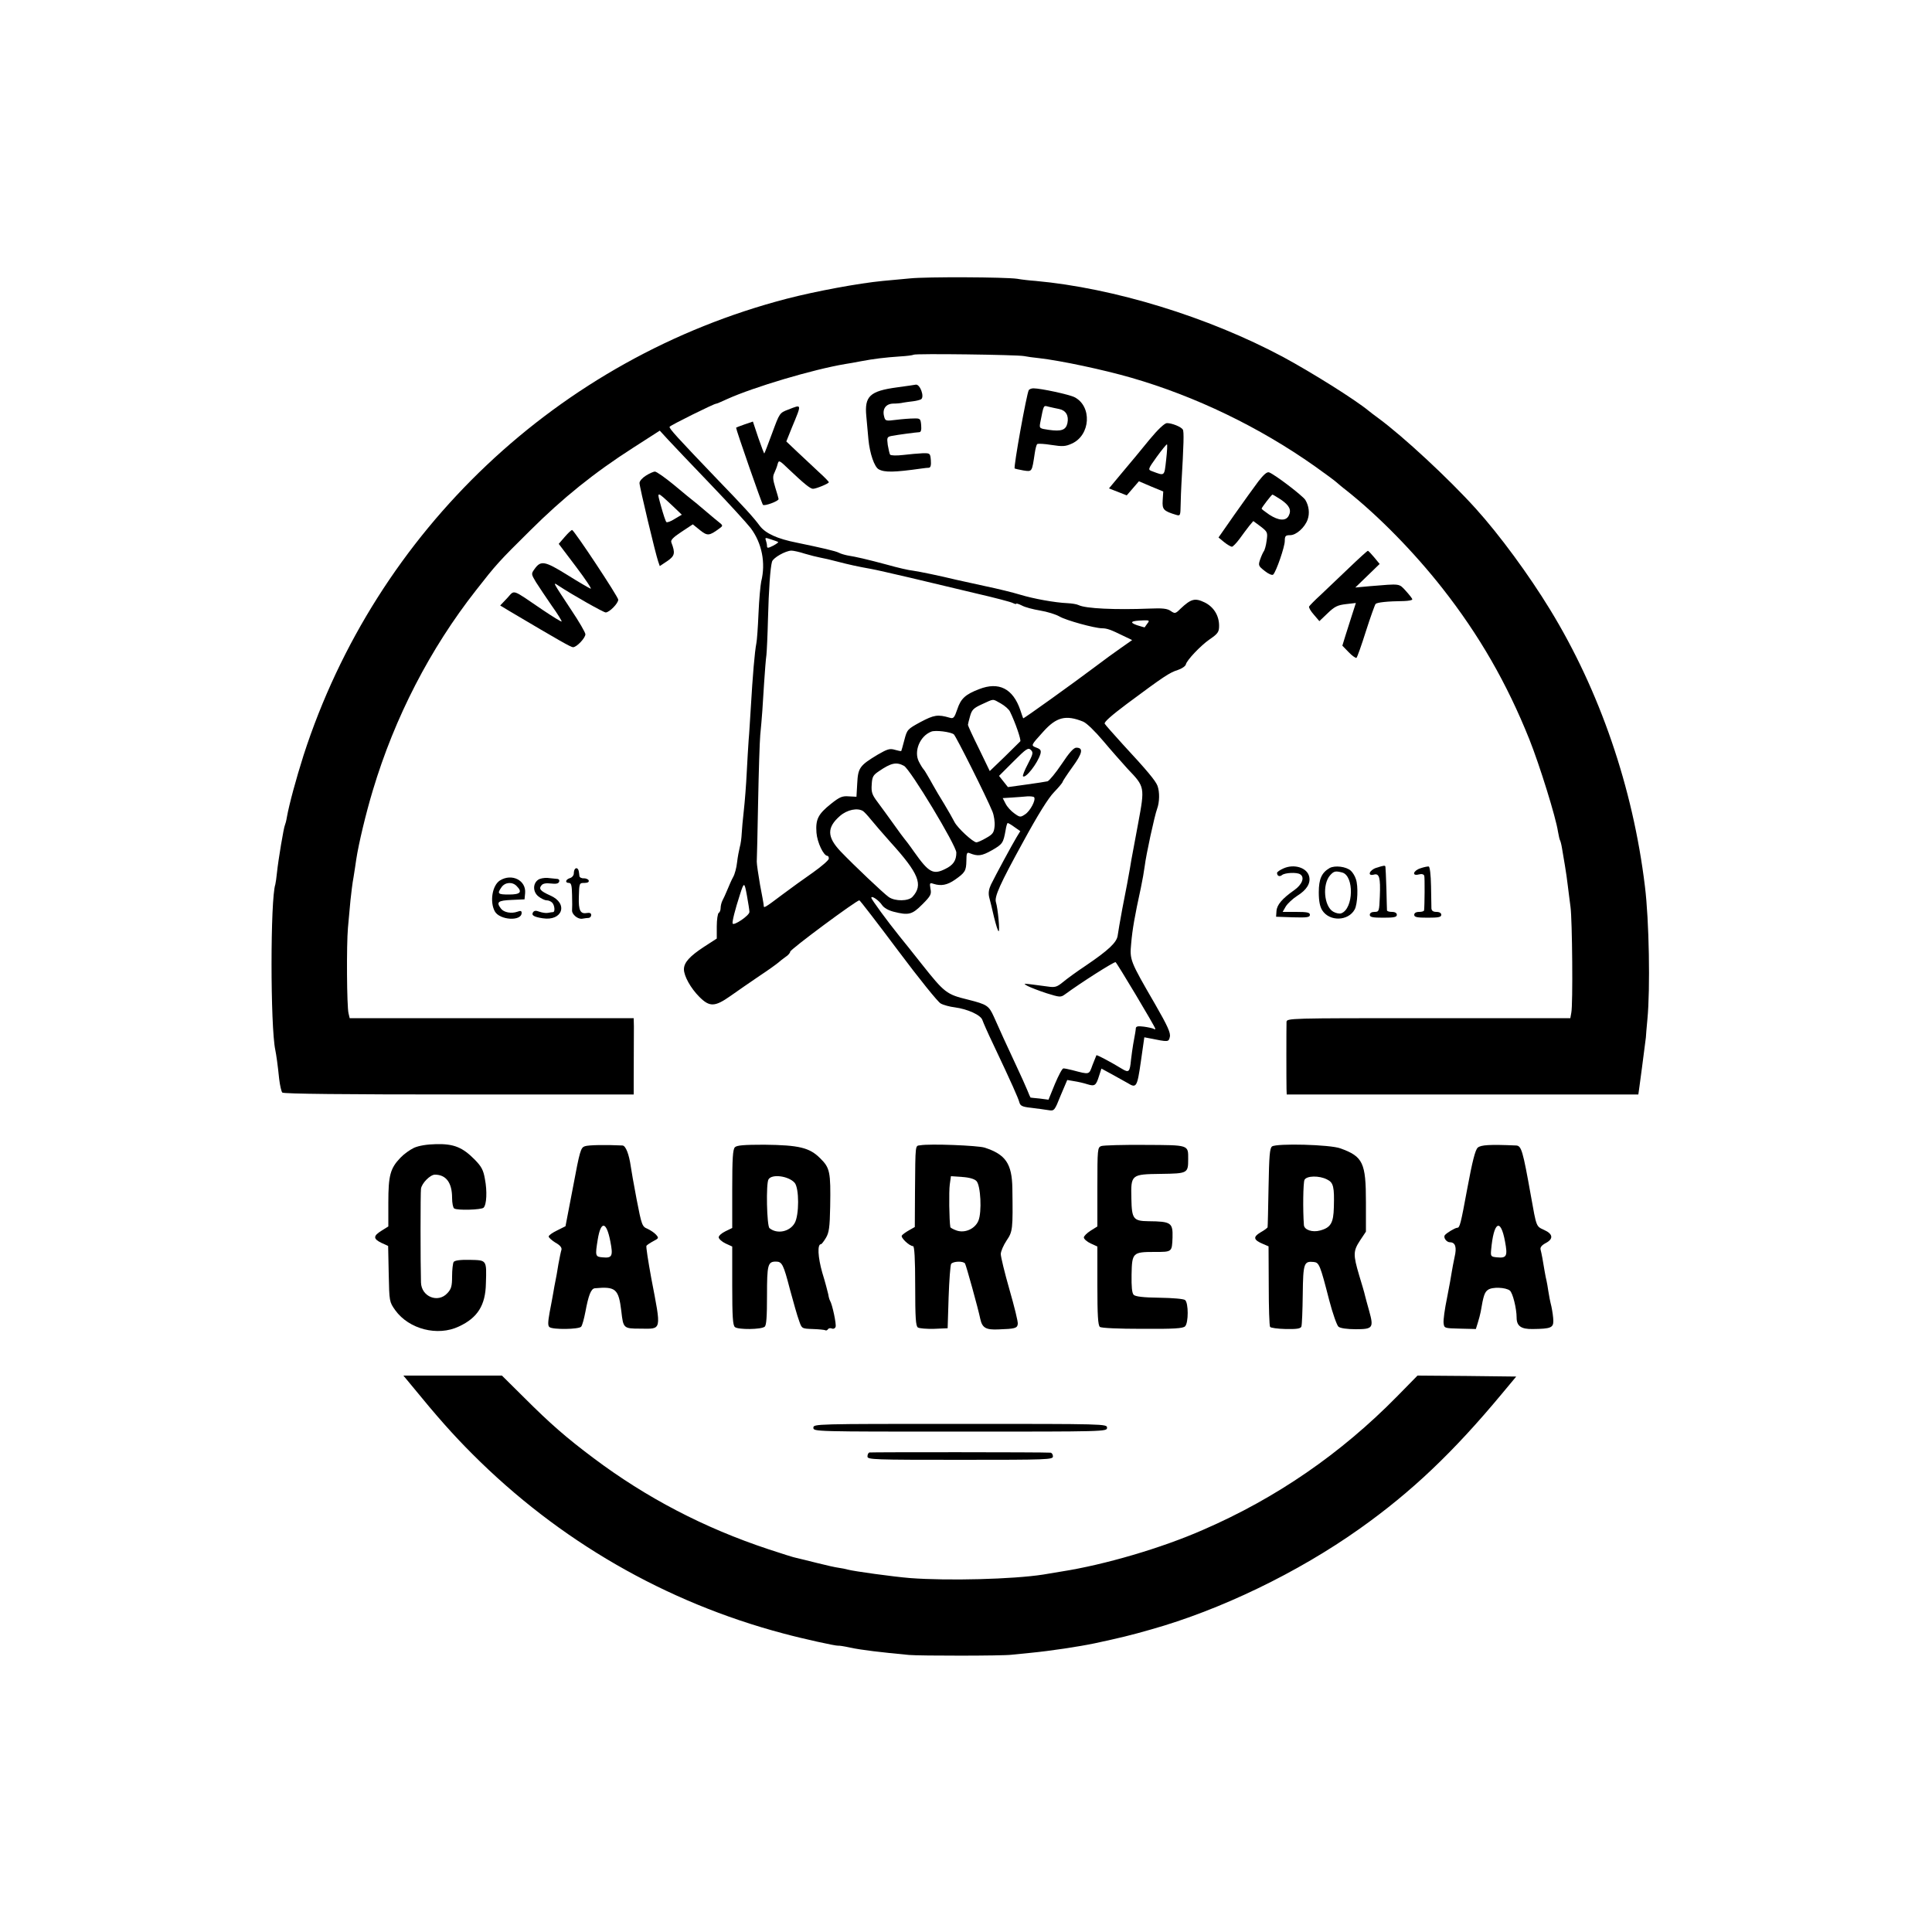
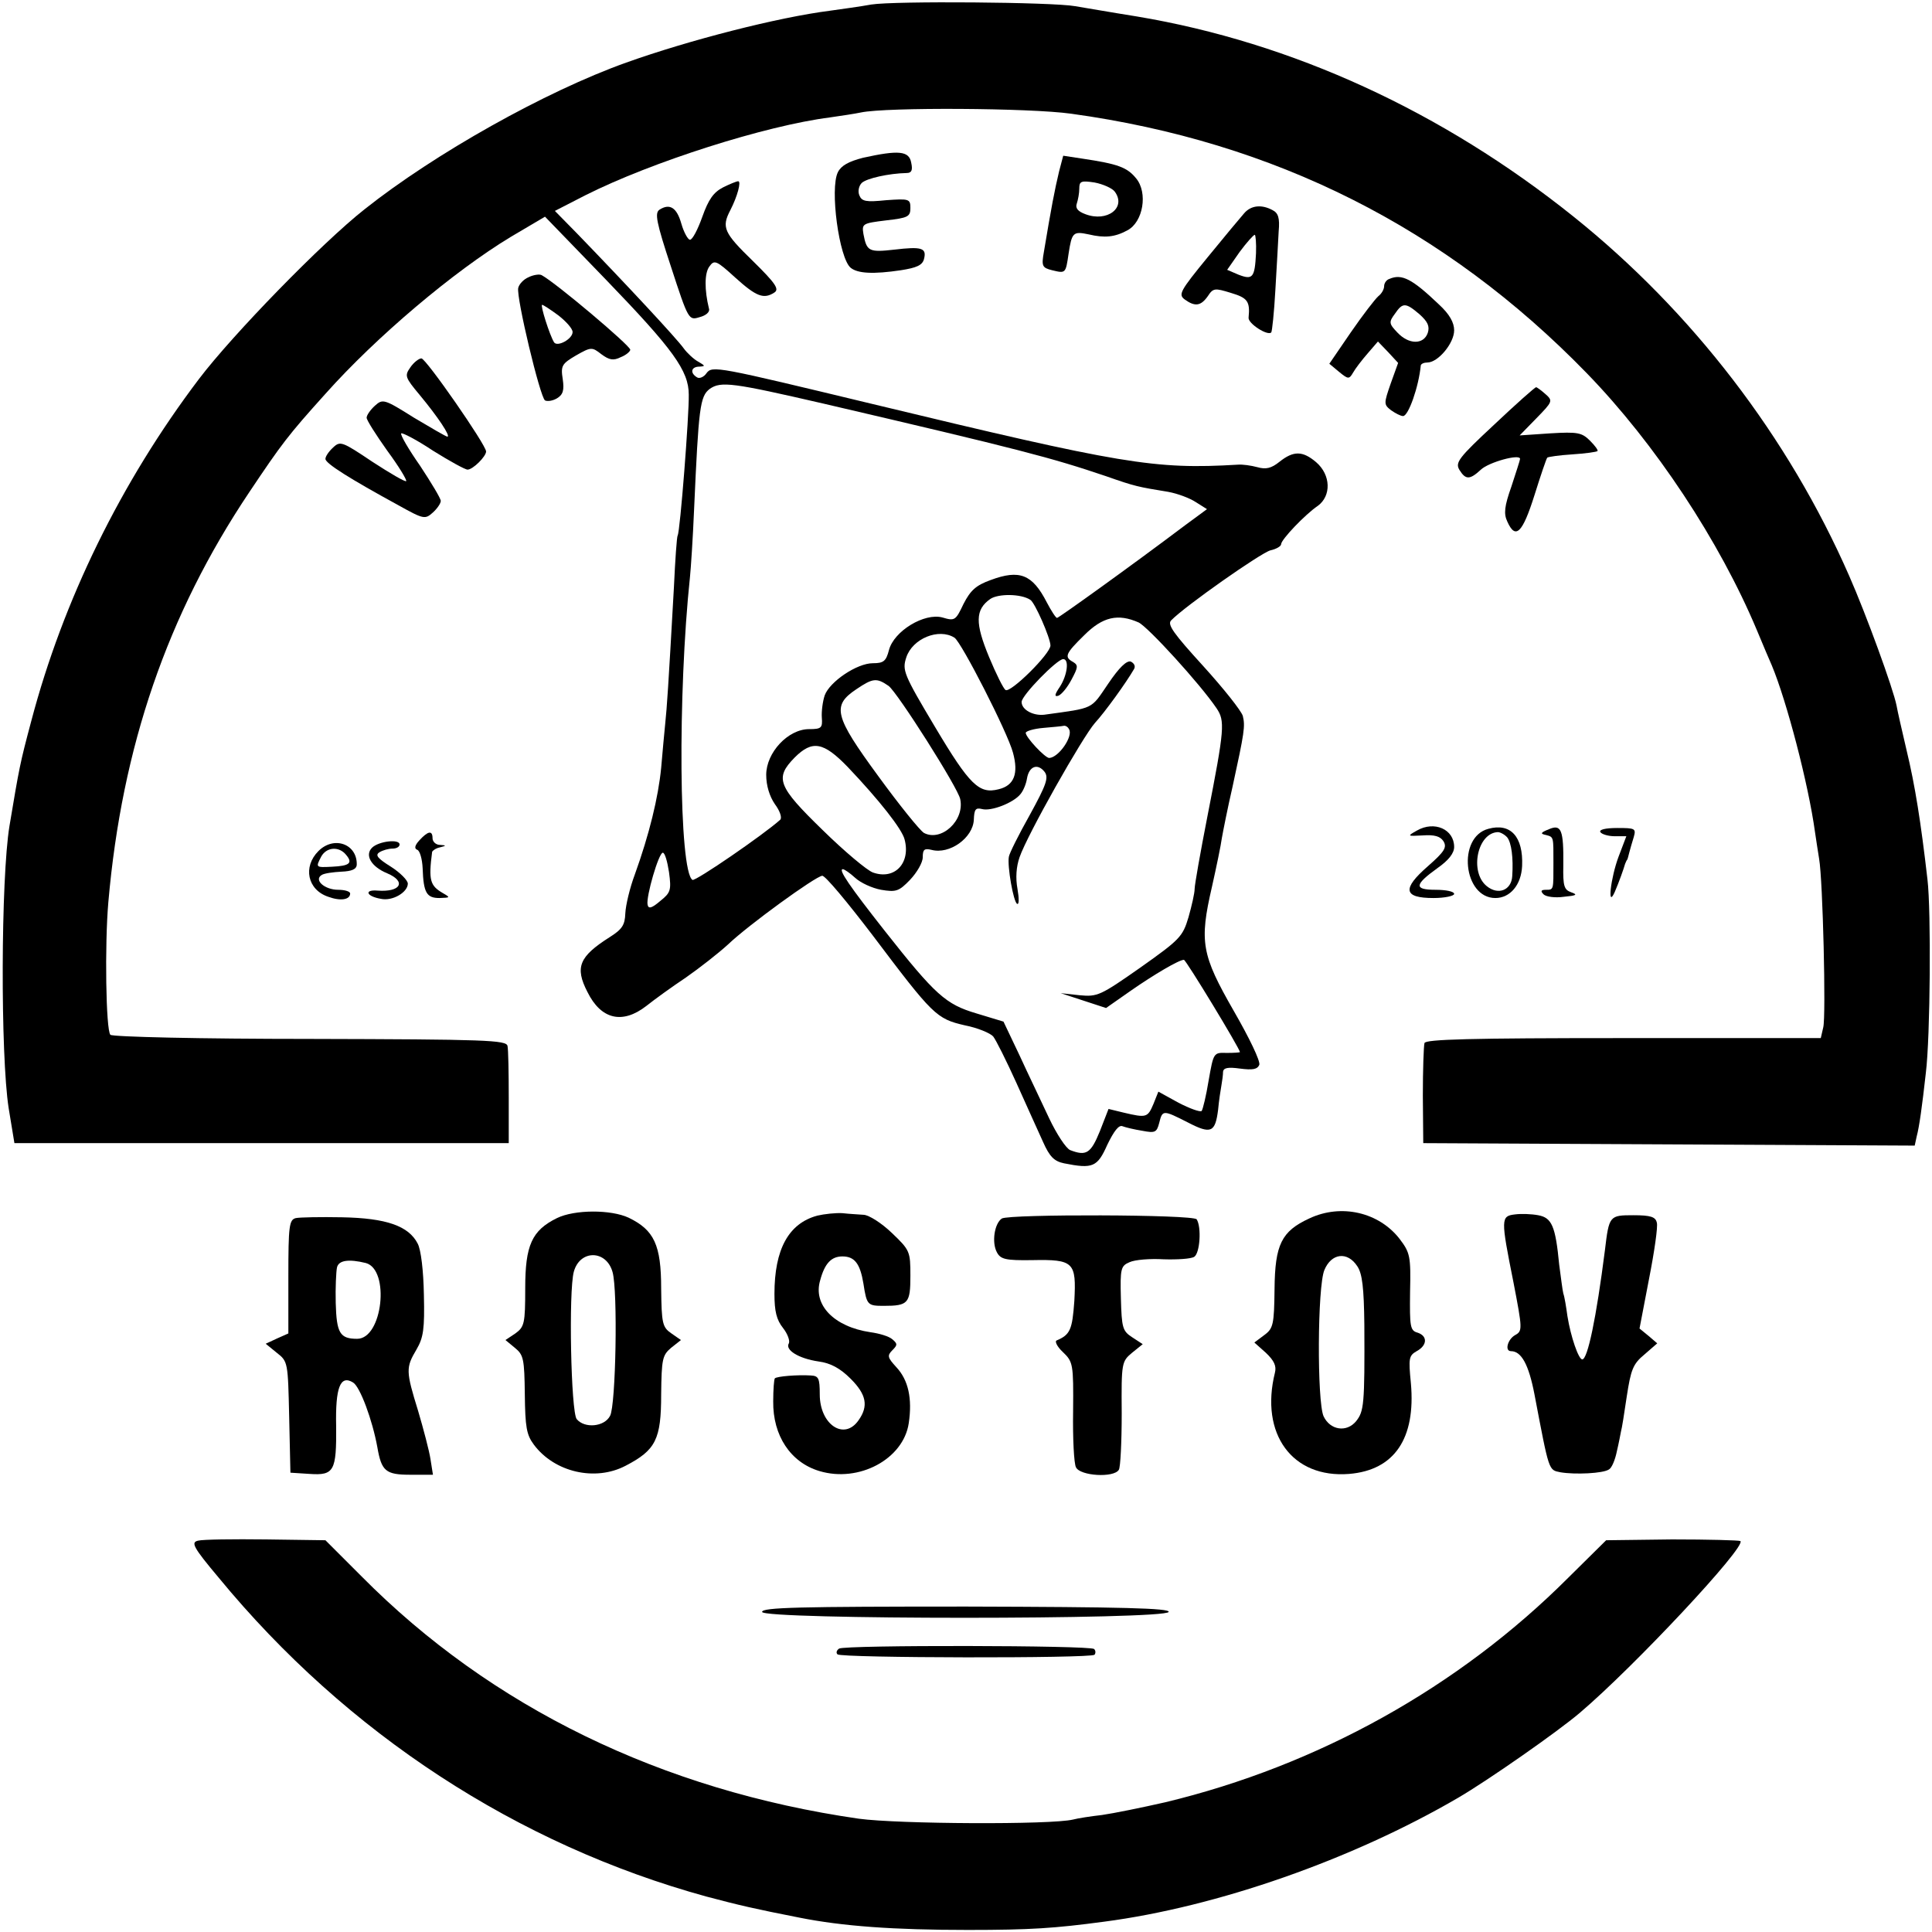
- <svg xmlns="http://www.w3.org/2000/svg" version="1.0" width="1000pt" height="1000pt" viewBox="0 0 1000 1000" preserveAspectRatio="xMidYMid meet">
-   <g transform="translate(0,1000) scale(0.1,-0.1)" fill="#000000" stroke="none">
-     <path d="M4710 8559 c-41 -4 -104 -10 -140 -13 -126 -12 -351 -54 -497 -92 -1181 -307 -2126 -1200 -2502 -2364 -39 -123 -74 -252 -86 -319 -3 -19 -8 -37 -10 -41 -6 -9 -35 -184 -41 -243 -3 -29 -7 -58 -9 -65 -26 -76 -26 -736 0 -857 5 -25 12 -72 20 -150 4 -33 11 -64 16 -70 7 -7 325 -10 914 -10 l905 0 0 65 c1 183 1 249 1 288 l-1 42 -735 0 -735 0 -6 25 c-9 36 -11 354 -3 443 4 43 10 106 13 142 4 36 10 90 16 120 5 30 11 72 14 92 12 80 50 239 86 358 113 377 296 732 534 1035 104 133 116 147 281 310 169 168 330 298 533 428 l137 88 44 -48 c24 -26 122 -129 217 -228 95 -99 189 -202 210 -229 58 -78 78 -180 54 -276 -4 -19 -11 -93 -14 -165 -3 -71 -8 -141 -11 -154 -9 -46 -19 -166 -29 -336 -4 -60 -8 -135 -11 -165 -2 -30 -7 -107 -10 -170 -3 -63 -10 -151 -15 -195 -5 -44 -10 -98 -11 -120 -1 -22 -5 -53 -10 -70 -4 -16 -11 -52 -14 -79 -3 -28 -12 -61 -20 -75 -8 -14 -21 -44 -30 -66 -9 -22 -21 -48 -26 -57 -5 -10 -9 -27 -9 -37 0 -11 -4 -23 -10 -26 -5 -3 -10 -35 -10 -69 l0 -64 -65 -42 c-75 -49 -105 -82 -105 -117 0 -35 35 -98 80 -143 53 -53 80 -52 161 5 35 25 102 71 149 103 47 31 91 63 99 70 8 7 24 20 37 29 13 8 24 21 24 27 0 12 343 266 358 266 4 -1 94 -118 201 -261 107 -143 206 -266 220 -273 14 -8 47 -17 73 -20 67 -9 135 -40 143 -66 4 -12 28 -67 55 -123 98 -207 130 -280 136 -302 5 -19 15 -24 62 -29 31 -4 71 -9 88 -12 31 -5 32 -4 64 76 l34 80 35 -6 c20 -3 51 -10 69 -16 39 -12 45 -7 61 44 l12 37 57 -31 c31 -17 67 -37 79 -44 45 -28 49 -21 68 111 l18 126 26 -5 c99 -20 100 -20 106 7 5 20 -11 56 -76 169 -131 226 -132 229 -124 315 6 71 18 141 50 287 8 38 17 89 20 113 7 59 51 261 64 296 13 35 14 88 2 120 -10 26 -52 77 -180 215 -47 52 -89 99 -93 106 -5 8 35 43 115 103 191 142 221 162 263 175 21 7 40 20 42 29 4 21 76 97 122 129 44 30 50 39 50 71 0 53 -28 98 -75 121 -50 24 -70 19 -125 -33 -26 -26 -29 -26 -51 -11 -17 12 -42 15 -108 12 -179 -7 -332 0 -368 18 -10 5 -36 9 -58 10 -66 3 -176 23 -245 44 -36 11 -117 31 -180 44 -63 14 -131 29 -150 33 -91 22 -189 42 -223 47 -22 2 -82 16 -135 31 -104 28 -161 41 -205 48 -15 3 -36 9 -45 14 -17 9 -87 25 -217 52 -102 20 -163 48 -193 88 -31 42 -77 93 -222 243 -202 211 -249 262 -244 269 4 8 229 119 239 119 4 0 30 11 60 25 135 61 443 153 611 181 16 2 52 9 79 14 68 13 128 20 202 25 35 2 67 6 72 9 10 7 533 0 571 -7 14 -3 50 -8 80 -11 112 -13 329 -59 475 -101 333 -96 664 -256 950 -458 55 -39 105 -76 111 -82 6 -5 30 -26 55 -45 167 -133 348 -318 495 -505 190 -242 333 -490 450 -782 53 -133 137 -403 148 -477 4 -21 8 -42 11 -46 2 -3 7 -22 10 -41 3 -19 10 -59 15 -89 5 -30 12 -77 15 -105 3 -27 10 -77 14 -110 9 -67 13 -505 4 -547 l-5 -28 -734 0 c-727 0 -734 0 -735 -20 -1 -26 -1 -312 0 -347 l1 -28 910 0 c501 0 910 0 910 0 0 0 9 63 19 140 10 77 19 147 20 155 0 8 4 51 8 95 15 156 9 512 -13 688 -62 511 -234 1012 -491 1432 -110 180 -261 386 -385 523 -139 154 -375 373 -503 467 -22 16 -44 33 -50 38 -70 58 -295 199 -445 280 -388 207 -874 356 -1280 393 -30 2 -73 7 -95 11 -61 9 -470 11 -555 2z m-682 -1365 c2 -1 -10 -10 -27 -19 -26 -13 -31 -13 -31 -1 0 8 -3 21 -6 30 -5 14 -2 14 27 4 19 -6 36 -12 37 -14z m138 -60 c27 -8 63 -17 79 -20 17 -3 57 -12 90 -21 58 -15 102 -25 175 -38 19 -3 109 -24 200 -45 91 -22 244 -58 340 -81 96 -22 183 -45 192 -50 10 -5 18 -7 18 -4 0 3 13 -1 29 -9 16 -9 58 -20 94 -26 37 -6 82 -20 101 -31 34 -20 179 -60 220 -61 26 0 47 -8 108 -38 l48 -23 -57 -40 c-32 -22 -91 -65 -133 -97 -113 -85 -372 -271 -374 -268 -1 2 -8 21 -15 43 -38 111 -111 148 -213 108 -71 -27 -95 -49 -113 -104 -15 -44 -20 -50 -39 -44 -62 18 -81 15 -151 -22 -68 -37 -70 -39 -84 -93 -8 -30 -15 -56 -16 -57 -1 -2 -15 1 -33 6 -26 8 -39 4 -89 -25 -93 -56 -102 -68 -106 -149 l-4 -69 -39 2 c-34 3 -48 -3 -92 -38 -68 -54 -81 -81 -76 -150 4 -51 37 -120 57 -120 4 0 7 -6 7 -14 0 -8 -37 -40 -82 -72 -46 -32 -117 -83 -158 -114 -93 -70 -97 -72 -97 -57 0 7 -9 55 -19 107 -9 52 -17 106 -17 120 1 14 4 153 7 310 3 157 8 312 11 345 9 93 13 151 20 270 4 61 9 126 12 145 2 19 6 103 8 185 4 154 12 267 21 298 6 20 69 56 100 57 11 0 43 -7 70 -16z m1773 -361 c-7 -10 -14 -19 -14 -20 0 -1 -18 4 -40 11 -42 15 -32 23 34 25 30 1 32 -1 20 -16z m-759 -414 c21 -12 43 -31 48 -43 27 -55 58 -145 53 -153 -4 -4 -41 -41 -82 -81 l-76 -73 -56 116 c-32 64 -57 119 -57 123 0 4 5 24 11 45 9 33 18 42 62 62 64 29 52 29 97 4z m426 -94 c18 -7 62 -50 105 -101 41 -49 98 -113 126 -144 89 -93 89 -93 54 -282 -17 -90 -32 -174 -35 -188 -3 -22 -10 -58 -22 -125 -2 -11 -13 -69 -25 -129 -11 -60 -22 -122 -24 -139 -5 -35 -47 -75 -165 -155 -47 -31 -100 -70 -119 -86 -31 -25 -40 -28 -80 -22 -136 18 -129 18 -101 2 14 -7 57 -24 97 -37 68 -21 73 -22 95 -6 86 63 250 167 262 167 5 0 206 -336 206 -345 0 -3 -4 -4 -9 0 -6 3 -28 8 -50 11 -30 4 -41 2 -42 -8 -1 -13 -2 -20 -14 -85 -3 -18 -8 -53 -11 -79 -6 -63 -11 -68 -47 -46 -59 36 -129 73 -132 70 -1 -2 -10 -24 -20 -50 -19 -52 -13 -51 -105 -27 -19 5 -40 9 -46 9 -6 0 -25 -36 -44 -81 l-33 -81 -46 6 c-25 2 -47 5 -47 5 -1 1 -9 18 -17 39 -8 20 -33 75 -55 122 -51 109 -89 192 -118 258 -26 57 -35 63 -134 88 -111 27 -121 35 -240 185 -47 59 -98 124 -115 144 -62 77 -145 190 -145 198 0 14 39 -13 55 -37 10 -15 33 -28 60 -35 79 -20 96 -15 149 38 44 44 48 53 42 81 -5 30 -4 32 17 25 38 -12 70 -6 109 21 53 37 59 46 60 99 0 39 3 45 17 39 42 -17 62 -15 115 15 56 32 59 38 71 104 3 20 8 37 11 37 3 0 19 -9 35 -21 l30 -21 -19 -31 c-23 -38 -109 -197 -133 -246 -11 -24 -14 -43 -9 -65 5 -17 16 -64 25 -103 10 -40 20 -73 24 -73 7 0 -4 118 -14 150 -9 28 20 93 141 313 75 138 131 228 160 257 24 25 44 49 44 53 0 3 23 38 51 77 52 71 58 100 20 100 -14 0 -37 -26 -76 -85 -31 -46 -64 -86 -73 -89 -9 -2 -59 -10 -111 -17 l-94 -13 -23 29 -23 29 75 75 c66 66 76 73 90 59 13 -13 11 -21 -16 -73 -17 -32 -28 -60 -25 -63 13 -13 75 66 90 115 5 19 1 25 -20 33 -30 12 -31 10 35 83 68 76 117 88 206 52z m-669 -66 c12 -11 168 -322 200 -400 8 -20 13 -54 11 -75 -3 -33 -9 -42 -43 -61 -22 -13 -45 -23 -51 -23 -17 0 -98 74 -114 106 -8 16 -32 58 -53 93 -22 35 -47 78 -57 96 -10 18 -24 43 -32 56 -7 13 -16 26 -19 29 -3 3 -14 20 -23 38 -27 53 5 132 64 155 21 9 100 -1 117 -14z m-258 -163 c33 -18 271 -413 271 -449 0 -41 -16 -65 -58 -85 -62 -31 -85 -18 -160 88 -25 36 -49 67 -52 70 -3 3 -28 37 -55 75 -28 39 -65 90 -83 114 -28 37 -33 51 -30 90 2 40 7 49 37 69 64 44 91 49 130 28z m674 -163 c9 -15 -21 -71 -47 -88 -24 -16 -27 -16 -56 5 -17 12 -37 34 -45 50 l-15 29 48 3 c26 2 61 4 79 6 17 1 34 -1 36 -5z m-886 -71 c6 -4 24 -23 40 -43 16 -20 62 -73 102 -118 147 -162 171 -221 114 -283 -21 -23 -90 -24 -123 -1 -27 19 -179 163 -249 236 -71 75 -72 124 -3 184 37 32 90 43 119 25z m-588 -522 c1 -18 -82 -74 -87 -60 -3 9 12 70 38 150 21 66 23 66 36 -5 7 -38 13 -77 13 -85z" />
-     <path d="M4643 7995 c-141 -19 -169 -46 -159 -149 3 -34 8 -88 11 -121 7 -73 31 -142 53 -154 31 -17 80 -16 222 4 14 2 31 4 38 4 9 1 12 13 10 39 -3 36 -4 37 -43 36 -22 -1 -68 -5 -101 -9 -34 -4 -64 -3 -67 2 -3 5 -8 27 -12 50 -5 39 -4 42 22 47 32 6 122 18 141 19 9 0 12 12 10 36 -3 34 -5 36 -38 35 -19 0 -60 -3 -91 -7 -55 -7 -57 -6 -63 18 -10 38 9 65 47 66 18 0 41 2 52 5 11 2 34 5 51 7 17 2 35 7 41 10 20 12 -5 80 -27 76 -3 -1 -47 -7 -97 -14z" />
-     <path d="M5325 7981 c-11 -18 -80 -400 -73 -406 1 -1 22 -6 45 -10 46 -7 44 -9 59 90 3 22 9 43 12 46 4 4 37 2 74 -4 58 -9 73 -8 106 7 97 44 105 193 14 240 -27 14 -175 46 -213 46 -10 0 -20 -4 -24 -9z m157 -98 c35 -7 51 -34 43 -73 -8 -36 -31 -44 -96 -35 -49 7 -50 8 -45 36 19 96 16 91 43 84 14 -3 38 -9 55 -12z" />
-     <path d="M4080 7880 c-45 -17 -45 -18 -83 -121 -21 -57 -39 -104 -41 -106 -1 -2 -15 35 -31 81 l-28 84 -44 -15 c-24 -8 -43 -16 -43 -17 0 -11 133 -393 139 -399 8 -8 81 19 81 30 0 3 -8 30 -17 59 -13 42 -14 59 -5 76 6 13 14 33 17 46 6 22 9 20 58 -27 78 -74 111 -101 125 -101 16 0 82 27 82 34 0 3 -23 27 -52 53 -28 26 -78 73 -110 103 l-58 55 28 70 c53 128 54 123 -18 95z" />
-     <path d="M5950 7725 c-38 -47 -101 -123 -140 -169 l-70 -84 46 -18 46 -18 32 37 31 36 63 -27 63 -26 -3 -46 c-3 -47 4 -55 70 -75 21 -6 22 -4 23 52 1 32 2 81 4 108 12 208 14 272 7 282 -9 14 -56 33 -82 33 -12 0 -47 -33 -90 -85z m86 -105 c-10 -87 -6 -84 -73 -59 -22 8 -22 10 24 74 26 36 50 65 53 65 3 0 1 -36 -4 -80z" />
-     <path d="M3343 7538 c-18 -11 -33 -28 -33 -38 0 -20 84 -371 97 -407 l8 -23 39 26 c39 27 42 41 21 96 -5 12 8 26 52 55 l59 39 37 -30 c39 -31 48 -30 101 9 19 14 19 15 -5 34 -13 10 -34 28 -47 39 -13 11 -42 35 -64 54 -23 18 -78 63 -122 100 -45 37 -88 67 -96 67 -8 0 -30 -10 -47 -21z m139 -157 l47 -45 -37 -22 c-20 -13 -40 -20 -43 -16 -4 4 -16 40 -27 80 -23 83 -26 83 60 3z" />
-     <path d="M6513 7508 c-22 -29 -77 -106 -123 -171 l-83 -119 29 -24 c16 -13 34 -23 40 -24 5 0 23 18 40 41 16 22 38 52 50 67 l21 25 38 -28 c36 -28 37 -31 31 -74 -3 -24 -10 -49 -15 -55 -4 -6 -13 -25 -19 -43 -10 -30 -8 -33 25 -59 19 -15 38 -23 43 -18 16 16 60 144 60 174 0 26 4 30 28 30 31 0 75 39 90 80 12 33 7 72 -12 103 -16 23 -156 130 -187 142 -11 4 -28 -11 -56 -47z m117 -94 c44 -30 56 -54 40 -84 -15 -28 -52 -25 -100 6 -22 15 -40 29 -40 31 0 6 52 73 56 73 3 0 22 -12 44 -26z" />
-     <path d="M2924 7222 l-32 -37 90 -119 c49 -65 83 -116 75 -113 -8 3 -63 35 -122 72 -116 72 -136 75 -168 30 -18 -25 -18 -26 7 -68 15 -23 51 -78 81 -121 31 -43 54 -81 52 -83 -2 -2 -46 25 -98 60 -165 112 -143 105 -184 61 l-36 -38 48 -29 c260 -154 318 -187 329 -187 19 0 64 48 64 67 0 9 -33 66 -74 127 -97 147 -96 145 -66 125 76 -50 234 -139 245 -139 19 0 65 47 65 66 0 15 -227 358 -239 361 -3 0 -20 -15 -37 -35z" />
-     <path d="M6984 7062 c-50 -48 -116 -111 -147 -140 -31 -28 -58 -56 -61 -61 -3 -5 8 -24 24 -42 l29 -34 43 41 c36 35 52 42 94 47 l52 6 -20 -62 c-11 -34 -27 -84 -35 -110 l-15 -49 33 -34 c17 -18 36 -31 40 -29 4 3 26 65 49 138 23 72 46 136 50 141 8 8 59 14 148 15 23 1 42 4 42 9 0 4 -15 23 -33 43 -37 40 -26 38 -186 25 l-76 -7 63 61 63 61 -28 34 c-15 18 -30 34 -33 34 -3 0 -46 -39 -96 -87z" />
-     <path d="M6643 5505 c-18 -8 -33 -18 -33 -23 0 -16 13 -22 26 -11 15 12 76 15 93 4 26 -15 11 -54 -31 -83 -61 -43 -89 -75 -91 -108 l-2 -29 88 -3 c73 -2 87 0 87 13 0 12 -14 15 -71 15 l-70 0 16 28 c10 16 36 40 59 55 50 31 71 66 62 101 -11 45 -78 66 -133 41z" />
-     <path d="M6882 5507 c-41 -24 -56 -56 -56 -126 0 -46 6 -74 18 -93 38 -59 135 -56 168 5 15 28 19 121 6 157 -5 16 -17 35 -26 43 -24 22 -83 29 -110 14z m65 -23 c63 -17 59 -187 -4 -211 -9 -4 -28 0 -42 8 -48 27 -58 142 -16 189 19 21 27 23 62 14z" />
-     <path d="M7123 5508 c-36 -12 -47 -44 -12 -35 28 8 35 -15 31 -112 -3 -78 -4 -81 -28 -81 -15 0 -24 -6 -24 -15 0 -12 14 -15 70 -15 56 0 70 3 70 15 0 9 -9 15 -25 15 -14 0 -25 3 -26 8 0 4 -2 54 -3 112 -2 58 -4 108 -5 113 -1 9 -7 8 -48 -5z" />
-     <path d="M7353 5506 c-39 -12 -47 -42 -9 -32 15 4 25 1 28 -7 3 -10 2 -154 -1 -179 -1 -5 -12 -8 -26 -8 -16 0 -25 -6 -25 -15 0 -12 14 -15 70 -15 56 0 70 3 70 15 0 9 -9 15 -25 15 -17 0 -25 6 -26 18 0 9 -1 62 -2 116 -1 57 -6 100 -12 101 -5 1 -25 -3 -42 -9z" />
-     <path d="M2977 5503 c-4 -3 -7 -14 -7 -24 0 -10 -9 -21 -20 -24 -23 -7 -27 -25 -5 -25 12 0 15 -14 16 -62 1 -35 1 -70 0 -79 -2 -22 31 -49 54 -44 11 2 26 4 33 4 6 1 12 7 12 15 0 10 -8 13 -25 10 -31 -5 -41 15 -39 81 2 75 2 75 30 75 16 0 24 5 21 13 -2 6 -14 11 -25 11 -12 -1 -23 5 -23 12 -3 27 -4 32 -10 38 -3 3 -9 3 -12 -1z" />
-     <path d="M2588 5443 c-40 -25 -54 -110 -27 -160 25 -46 139 -53 139 -8 0 11 -6 12 -22 6 -31 -11 -70 -4 -85 16 -26 34 -16 42 55 45 l67 3 3 32 c6 66 -68 104 -130 66z m86 -29 c31 -31 20 -44 -39 -44 -59 0 -63 4 -39 38 18 26 56 29 78 6z" />
-     <path d="M2785 5446 c-28 -20 -27 -63 2 -86 14 -11 33 -20 42 -20 10 0 22 -5 29 -12 13 -13 16 -48 5 -49 -5 0 -16 -2 -27 -4 -10 -2 -30 1 -44 6 -18 7 -27 6 -33 -3 -10 -15 4 -24 50 -31 103 -16 134 77 39 118 -51 23 -61 34 -45 53 7 9 24 12 48 9 27 -3 39 -1 43 9 3 8 -1 15 -12 15 -9 1 -31 3 -49 5 -17 1 -39 -3 -48 -10z" />
-     <path d="M2143 4059 c-21 -10 -52 -32 -70 -51 -53 -55 -63 -92 -63 -232 l0 -124 -35 -22 c-44 -27 -44 -42 -1 -63 l35 -16 3 -145 c3 -143 3 -144 34 -188 71 -98 219 -136 329 -84 97 45 138 110 140 223 4 123 5 120 -83 122 -52 1 -78 -3 -84 -11 -4 -7 -8 -40 -8 -74 0 -51 -4 -66 -25 -88 -48 -52 -134 -18 -136 56 -3 98 -3 466 0 485 4 29 48 73 72 73 58 0 89 -42 89 -120 0 -27 5 -52 11 -55 16 -11 141 -7 152 4 16 16 19 86 7 148 -8 47 -18 65 -52 100 -64 65 -109 83 -200 81 -49 -1 -90 -8 -115 -19z" />
-     <path d="M3027 4067 c-21 -7 -26 -23 -61 -211 l-39 -203 -44 -22 c-23 -11 -43 -25 -43 -31 0 -6 16 -20 35 -32 24 -13 34 -26 31 -37 -3 -9 -10 -43 -16 -76 -5 -33 -12 -71 -15 -85 -3 -14 -8 -41 -11 -60 -3 -19 -12 -65 -19 -102 -9 -51 -10 -70 -1 -77 17 -14 152 -12 164 2 6 7 15 41 22 77 16 86 29 120 49 122 108 10 123 -3 137 -119 10 -88 11 -90 98 -90 113 -1 110 -16 57 261 -16 88 -28 163 -25 168 3 4 19 15 36 24 28 15 29 16 13 34 -9 10 -29 23 -44 30 -27 11 -30 18 -56 153 -15 78 -28 154 -30 169 -9 63 -26 108 -43 109 -84 4 -176 3 -195 -4z m132 -492 c15 -76 10 -88 -40 -83 -38 3 -39 7 -25 93 16 98 45 94 65 -10z" />
-     <path d="M3804 4062 c-11 -10 -14 -59 -14 -216 l0 -202 -35 -17 c-19 -9 -35 -23 -35 -31 0 -8 16 -23 35 -32 l35 -16 0 -203 c0 -161 3 -205 14 -214 17 -14 136 -13 154 2 9 7 12 52 12 161 0 160 4 176 46 176 32 0 39 -14 73 -145 18 -66 38 -138 47 -161 14 -41 14 -41 71 -43 31 -1 59 -4 64 -6 4 -3 10 -1 14 4 3 6 12 8 20 5 8 -4 17 0 20 8 5 13 -17 117 -29 136 -3 5 -7 19 -9 33 -3 13 -16 64 -31 112 -23 81 -26 147 -7 147 4 0 15 15 26 33 16 27 20 54 22 162 3 179 -1 200 -52 250 -55 55 -109 68 -289 70 -105 0 -142 -3 -152 -13z m309 -184 c24 -28 24 -168 0 -209 -26 -45 -91 -58 -130 -26 -14 10 -19 233 -5 253 18 29 104 17 135 -18z" />
-     <path d="M4763 4072 c-26 -4 -25 14 -27 -240 l-1 -183 -30 -17 c-16 -9 -33 -21 -37 -27 -8 -10 39 -55 58 -55 7 0 11 -65 11 -206 0 -166 3 -208 14 -215 8 -5 46 -8 84 -7 l70 3 5 160 c3 88 9 166 13 173 10 14 63 16 72 2 6 -10 68 -233 79 -287 10 -46 29 -57 94 -54 86 3 97 6 100 28 2 11 -18 91 -43 178 -25 87 -45 170 -45 184 0 14 14 46 30 70 32 47 33 58 30 270 -2 128 -35 176 -144 211 -35 11 -283 21 -333 12z m291 -185 c22 -22 29 -161 10 -206 -18 -42 -70 -65 -113 -50 -17 6 -31 14 -32 17 -6 34 -8 186 -3 221 l6 43 58 -4 c35 -2 64 -10 74 -21z" />
-     <path d="M5700 4068 c-19 -7 -20 -15 -20 -212 l0 -204 -35 -22 c-19 -12 -35 -28 -35 -35 0 -8 16 -22 35 -31 l35 -16 0 -203 c0 -150 3 -205 13 -213 7 -6 95 -10 219 -10 164 -1 211 2 222 13 18 18 18 121 0 136 -7 6 -63 11 -133 12 -83 1 -124 6 -133 15 -9 9 -12 41 -11 105 2 113 6 117 119 117 91 0 90 -1 93 75 2 76 -7 83 -125 84 -78 1 -86 12 -88 116 -3 126 -2 127 153 129 138 2 141 3 141 76 0 75 7 73 -224 74 -113 1 -215 -2 -226 -6z" />
-     <path d="M6584 4066 c-12 -9 -15 -48 -18 -211 -2 -110 -4 -203 -5 -207 0 -3 -17 -16 -37 -27 -40 -24 -36 -39 14 -60 l28 -12 1 -204 c0 -112 3 -208 7 -213 3 -5 39 -10 81 -11 58 -1 77 2 81 13 3 8 6 83 7 166 2 163 6 173 57 168 28 -3 33 -15 80 -198 18 -69 40 -131 48 -137 9 -8 46 -13 89 -13 89 0 94 7 70 94 -10 34 -19 70 -22 81 -2 11 -16 58 -30 104 -32 108 -31 126 5 181 l30 45 0 153 c0 203 -15 236 -132 278 -53 20 -330 27 -354 10z m285 -171 c33 -16 38 -38 35 -144 -2 -81 -16 -105 -71 -120 -40 -11 -82 3 -84 28 -6 79 -4 219 3 234 11 22 77 23 117 2z" />
-     <path d="M7649 4060 c-13 -11 -28 -70 -54 -210 -35 -189 -39 -205 -53 -205 -12 -1 -57 -28 -64 -39 -8 -12 9 -36 27 -36 28 0 36 -26 24 -76 -6 -27 -12 -62 -15 -79 -2 -16 -13 -75 -24 -132 -12 -57 -20 -116 -18 -131 3 -27 4 -27 85 -29 l82 -2 10 32 c6 18 12 43 15 57 14 83 20 102 38 114 22 16 92 13 113 -4 15 -12 35 -93 35 -140 0 -44 24 -60 83 -59 94 1 107 7 107 42 0 18 -5 51 -10 75 -6 23 -13 59 -16 80 -3 20 -7 44 -9 52 -2 8 -7 31 -10 50 -8 51 -16 93 -21 112 -3 11 5 22 25 33 43 22 40 48 -7 69 -41 19 -39 13 -68 176 -42 235 -49 260 -77 261 -136 6 -182 3 -198 -11z m141 -486 c14 -75 9 -87 -41 -82 -32 3 -34 5 -31 38 13 147 49 169 72 44z" />
-     <path d="M2131 2828 c134 -164 215 -255 314 -354 448 -449 999 -767 1610 -929 104 -28 273 -65 283 -63 4 1 32 -3 62 -10 63 -13 157 -24 305 -38 57 -5 482 -5 530 1 22 2 67 7 100 10 103 10 248 32 330 49 130 28 185 41 293 72 359 101 759 294 1079 521 268 190 484 395 736 698 l75 90 -255 3 -256 2 -106 -108 c-291 -296 -625 -526 -1003 -690 -216 -95 -510 -181 -733 -216 -16 -3 -60 -10 -96 -16 -155 -24 -491 -33 -689 -18 -86 7 -290 35 -323 44 -10 3 -30 7 -45 9 -16 2 -66 13 -113 25 -46 12 -94 23 -106 26 -13 2 -78 23 -145 45 -335 111 -633 267 -906 472 -140 105 -223 177 -360 314 l-114 113 -255 0 -255 0 43 -52z" />
-     <path d="M4210 2610 c0 -20 7 -20 760 -20 753 0 760 0 760 20 0 20 -7 20 -760 20 -753 0 -760 0 -760 -20z" />
-     <path d="M4500 2482 c-6 -2 -10 -11 -10 -21 0 -16 34 -17 480 -17 457 0 480 1 480 18 0 10 -6 18 -12 19 -39 3 -930 3 -938 1z" />
+ <svg xmlns="http://www.w3.org/2000/svg" version="1.0" width="469pt" height="469pt" viewBox="0 0 469 469" preserveAspectRatio="xMidYMid meet">
+   <g transform="translate(0,469) scale(0.1,-0.1)" fill="#000000" stroke="none">
+     <path d="M2115 4679 c-27 -5 -72 -11 -100 -15 -126 -16 -341 -71 -495 -126 -196 -70 -465 -221 -635 -356 -104 -82 -320 -304 -402 -412 -190 -251 -330 -538 -407 -830 -28 -105 -29 -112 -53 -255 -21 -128 -22 -556 -2 -685 l14 -85 600 0 600 0 0 110 c0 61 -1 117 -3 126 -3 14 -51 16 -479 17 -268 0 -480 5 -485 10 -11 11 -14 219 -5 322 33 377 143 698 342 995 79 118 94 138 185 239 123 138 311 297 450 381 l83 49 149 -154 c162 -168 200 -220 200 -278 1 -49 -21 -333 -27 -342 -2 -3 -6 -59 -9 -125 -14 -250 -17 -291 -21 -330 -2 -22 -7 -71 -10 -109 -7 -72 -29 -162 -64 -259 -12 -32 -22 -74 -23 -94 -1 -29 -8 -39 -38 -58 -74 -47 -85 -73 -54 -133 33 -67 85 -79 143 -34 20 16 63 47 96 69 33 23 79 59 102 80 49 47 213 166 229 167 7 1 61 -64 122 -144 147 -195 155 -203 224 -219 31 -6 62 -19 69 -27 7 -9 32 -59 56 -112 24 -53 53 -118 65 -144 16 -36 27 -47 51 -52 70 -14 81 -9 105 45 16 33 28 49 37 45 8 -3 29 -8 48 -11 31 -6 35 -4 41 19 8 32 9 32 70 1 56 -29 66 -24 73 31 2 22 6 48 8 59 2 11 4 26 4 33 1 10 12 12 41 8 31 -4 42 -2 47 9 3 9 -24 65 -62 131 -78 136 -84 167 -53 301 11 49 22 102 24 118 3 17 14 73 26 125 29 133 31 147 25 172 -4 13 -47 67 -96 121 -72 79 -88 101 -78 111 34 35 218 164 241 170 14 3 26 10 26 15 0 11 58 72 89 93 33 24 32 75 -4 106 -33 28 -55 28 -89 1 -20 -16 -33 -19 -54 -13 -15 4 -36 7 -47 6 -203 -12 -280 1 -890 148 -374 90 -386 93 -400 74 -6 -9 -17 -14 -23 -10 -18 11 -14 26 6 26 15 1 14 2 -3 12 -11 6 -27 21 -35 32 -17 24 -139 155 -259 279 l-54 55 74 38 c161 81 437 169 594 189 28 4 61 9 75 12 62 13 410 11 510 -3 494 -68 909 -277 1252 -630 166 -171 322 -407 413 -624 15 -36 31 -74 36 -85 36 -86 89 -288 105 -405 3 -19 7 -48 10 -65 9 -51 17 -382 10 -409 l-6 -26 -479 0 c-374 0 -480 -3 -483 -12 -2 -7 -4 -65 -4 -128 l1 -115 596 -3 597 -3 5 23 c6 22 13 72 22 153 11 88 13 395 4 470 -16 139 -30 228 -51 315 -11 47 -22 95 -24 107 -8 41 -74 222 -115 315 -148 338 -382 642 -669 872 -318 255 -683 423 -1060 486 -63 10 -131 22 -150 25 -55 10 -439 13 -495 4z m-115 -969 c476 -111 552 -131 685 -176 71 -25 78 -26 151 -38 22 -4 52 -15 67 -25 l27 -17 -53 -39 c-130 -98 -307 -225 -311 -225 -3 0 -14 17 -25 38 -35 68 -66 80 -136 54 -36 -13 -49 -25 -66 -58 -19 -40 -21 -42 -51 -33 -44 12 -118 -33 -130 -79 -7 -27 -13 -32 -39 -32 -39 0 -105 -45 -117 -78 -5 -15 -8 -39 -7 -54 2 -25 -1 -28 -31 -28 -51 0 -104 -57 -104 -111 0 -26 8 -52 21 -71 12 -16 18 -33 13 -38 -40 -36 -206 -150 -213 -146 -33 21 -36 453 -6 736 2 19 7 93 10 165 11 245 14 273 38 291 27 19 56 15 277 -36z m501 -476 c11 -6 49 -93 49 -111 0 -20 -97 -116 -109 -108 -5 3 -23 39 -40 80 -34 82 -34 115 3 141 19 13 74 13 97 -2z m263 -55 c23 -11 149 -149 189 -208 21 -31 20 -49 -22 -263 -17 -87 -31 -166 -31 -176 0 -10 -7 -41 -15 -69 -14 -47 -21 -54 -117 -122 -97 -68 -104 -71 -147 -67 l-46 5 55 -18 55 -18 60 42 c56 39 117 75 129 75 5 0 136 -216 136 -224 0 -1 -14 -2 -32 -2 -32 1 -32 1 -44 -67 -6 -37 -14 -70 -17 -74 -4 -3 -29 6 -56 20 l-49 27 -12 -30 c-14 -33 -17 -34 -72 -21 l-37 9 -21 -54 c-22 -54 -33 -61 -72 -46 -10 4 -33 39 -51 77 -18 39 -51 107 -72 153 l-39 82 -66 20 c-74 22 -99 44 -222 200 -85 108 -114 150 -102 150 4 0 18 -10 30 -21 13 -12 41 -25 63 -29 36 -6 43 -4 70 24 17 18 31 42 31 55 0 19 4 22 21 18 44 -12 101 29 103 73 1 25 4 30 20 26 22 -6 76 15 93 36 7 8 14 25 16 38 5 30 26 38 43 16 10 -14 4 -31 -36 -104 -27 -48 -50 -94 -51 -102 -4 -23 11 -109 20 -114 5 -3 5 13 1 36 -5 27 -3 54 5 77 19 55 153 292 183 326 24 26 76 98 95 131 4 7 0 14 -8 18 -10 3 -28 -14 -55 -54 -43 -63 -32 -58 -155 -75 -27 -3 -55 12 -55 31 0 16 86 104 101 104 15 0 10 -39 -8 -67 -13 -19 -14 -25 -4 -22 8 3 22 20 32 39 16 30 17 35 4 43 -22 12 -19 20 27 65 45 45 82 53 132 31z m-447 -37 c17 -11 129 -230 142 -279 14 -51 3 -80 -35 -89 -47 -12 -70 10 -154 151 -77 129 -80 138 -70 169 15 46 79 72 117 48z m-160 -117 c21 -15 169 -248 174 -275 11 -52 -46 -104 -88 -82 -10 6 -60 68 -111 138 -107 146 -113 171 -53 211 40 27 49 28 78 8z m438 -105 c11 -17 -25 -69 -48 -70 -10 0 -57 50 -57 61 0 4 19 10 43 12 23 2 45 4 49 5 4 1 10 -2 13 -8z m-537 -92 c77 -81 132 -151 138 -176 15 -57 -24 -99 -77 -80 -14 5 -69 51 -122 103 -109 106 -117 126 -68 176 43 43 70 38 129 -23z m-434 -255 c6 -44 4 -50 -21 -70 -21 -18 -29 -20 -31 -9 -4 19 27 126 37 126 5 0 11 -21 15 -47z" />
+     <path d="M2095 4307 c-35 -9 -53 -19 -61 -35 -20 -40 3 -209 31 -232 17 -14 55 -16 122 -6 38 6 52 12 56 27 7 27 -5 31 -72 23 -62 -7 -67 -4 -75 38 -4 25 -2 26 55 33 53 6 59 9 59 30 0 22 -3 23 -59 19 -49 -5 -59 -3 -65 12 -4 10 -1 23 6 30 12 11 65 23 109 24 12 0 15 7 11 25 -5 29 -31 31 -117 12z" />
+     <path d="M2571 4274 c-11 -46 -19 -88 -37 -196 -6 -34 -4 -38 20 -44 33 -8 33 -8 40 40 8 52 11 55 49 47 38 -9 63 -7 94 10 38 20 50 91 21 126 -22 27 -44 35 -131 48 l-46 7 -10 -38z m135 -49 c29 -39 -18 -75 -71 -55 -19 7 -25 15 -21 26 3 9 6 25 6 36 0 18 4 20 37 15 21 -4 43 -14 49 -22z" />
+     <path d="M1755 4235 c-23 -12 -35 -29 -50 -71 -11 -31 -24 -56 -30 -56 -5 0 -15 18 -21 39 -11 39 -28 50 -53 34 -12 -8 -8 -30 28 -139 42 -129 43 -130 69 -122 16 4 26 13 23 21 -11 45 -11 86 1 102 12 17 17 15 63 -27 51 -46 69 -53 95 -36 12 8 3 22 -52 76 -71 69 -77 82 -55 124 17 33 27 70 19 70 -4 0 -21 -7 -37 -15z" />
+     <path d="M3020 4172 c-8 -9 -48 -57 -88 -106 -68 -83 -72 -91 -56 -103 25 -18 39 -16 56 8 13 20 17 20 56 8 40 -12 47 -20 43 -60 -2 -14 46 -45 55 -36 2 2 7 48 10 103 3 54 7 118 8 142 3 33 -1 45 -15 52 -26 14 -52 12 -69 -8z m29 -97 c-3 -59 -8 -65 -42 -52 l-28 12 30 43 c17 23 34 42 37 42 2 0 4 -20 3 -45z" />
+     <path d="M1283 4017 c-12 -5 -23 -17 -25 -26 -5 -23 53 -265 65 -273 6 -3 19 -1 29 5 15 9 18 20 14 47 -5 32 -2 37 32 57 37 21 39 21 62 3 19 -14 29 -16 47 -7 13 5 23 14 23 18 0 10 -180 162 -215 181 -5 3 -20 1 -32 -5z m73 -93 c19 -15 34 -32 34 -40 0 -17 -37 -37 -45 -25 -11 18 -34 91 -29 91 3 0 21 -12 40 -26z" />
+     <path d="M3373 4013 c-7 -2 -13 -10 -13 -18 0 -7 -6 -18 -14 -24 -8 -7 -38 -46 -67 -88 l-52 -76 24 -20 c22 -18 24 -18 34 -1 5 9 21 30 35 46 l25 29 25 -26 24 -26 -18 -50 c-17 -49 -17 -51 1 -65 10 -7 23 -14 29 -14 13 0 38 71 43 123 1 4 8 7 16 7 26 0 65 47 65 78 0 19 -11 39 -37 63 -65 62 -90 75 -120 62z m73 -86 c20 -18 25 -29 20 -45 -10 -29 -46 -29 -74 1 -20 21 -21 25 -6 45 19 28 26 28 60 -1z" />
+     <path d="M996 3798 c-14 -20 -13 -24 23 -67 44 -53 76 -101 67 -101 -3 0 -39 21 -81 46 -73 46 -76 46 -95 29 -11 -10 -20 -23 -20 -29 0 -6 23 -42 50 -80 28 -38 48 -71 46 -74 -3 -2 -39 19 -82 47 -73 49 -78 51 -95 35 -11 -10 -19 -22 -19 -28 0 -11 59 -48 178 -113 61 -34 64 -34 83 -17 10 9 19 22 19 28 0 6 -23 44 -50 85 -28 40 -49 76 -46 79 3 2 38 -16 77 -42 40 -25 78 -46 84 -46 13 0 45 32 45 44 0 16 -146 226 -157 226 -6 0 -19 -10 -27 -22z" />
+     <path d="M3627 3659 c-87 -81 -95 -92 -84 -110 15 -24 25 -24 52 1 19 18 95 39 95 26 0 -3 -10 -33 -21 -67 -17 -48 -19 -66 -10 -85 20 -45 37 -28 66 64 15 48 29 89 31 91 2 2 29 6 61 8 32 2 59 6 61 8 2 2 -6 13 -18 25 -20 20 -30 22 -97 18 l-74 -5 41 42 c39 40 40 42 22 58 -10 9 -21 17 -23 17 -3 0 -49 -41 -102 -91z" />
+     <path d="M3440 2674 c-25 -14 -24 -14 14 -12 28 2 42 -2 50 -14 9 -15 3 -25 -38 -61 -63 -55 -59 -77 14 -77 27 0 50 5 50 10 0 6 -20 10 -45 10 -53 0 -52 12 5 53 27 19 40 36 40 51 0 43 -48 64 -90 40z" />
+     <path d="M3613 2678 c-76 -20 -61 -168 17 -168 36 0 63 32 65 78 3 71 -28 105 -82 90z m46 -21 c10 -13 15 -49 12 -94 -2 -34 -34 -47 -62 -24 -42 34 -23 129 27 131 6 0 17 -6 23 -13z" />
+     <path d="M3760 2677 c-20 -8 -22 -11 -7 -14 19 -5 18 -4 18 -68 0 -65 1 -65 -18 -65 -12 0 -14 -3 -6 -11 6 -6 28 -9 49 -6 31 3 35 5 18 11 -17 6 -20 15 -19 65 1 87 -5 101 -35 88z" />
+     <path d="M3885 2670 c3 -5 19 -10 35 -10 l28 0 -19 -50 c-19 -51 -28 -128 -9 -85 10 23 22 57 25 68 2 4 3 8 5 10 1 1 3 9 5 17 2 8 7 25 11 38 6 21 3 22 -40 22 -29 0 -45 -4 -41 -10z" />
+     <path d="M1018 2650 c-11 -12 -13 -20 -5 -23 6 -2 12 -22 13 -45 2 -60 10 -72 41 -72 26 1 27 1 8 12 -31 18 -35 31 -26 100 1 3 9 9 19 11 16 4 16 5 0 6 -10 0 -18 8 -18 16 0 20 -11 18 -32 -5z" />
+     <path d="M773 2624 c-38 -38 -27 -94 24 -111 30 -11 53 -7 53 8 0 5 -13 9 -29 9 -33 0 -60 24 -40 36 6 4 28 7 48 8 25 1 36 6 37 16 2 51 -55 72 -93 34z m67 -9 c17 -20 9 -27 -34 -29 -40 -2 -40 -2 -26 25 13 23 43 25 60 4z" />
+     <path d="M903 2632 c-18 -18 -2 -46 37 -62 47 -20 33 -46 -23 -42 -34 3 -28 -14 8 -20 28 -6 65 16 65 37 0 8 -19 27 -41 41 -32 20 -39 28 -28 35 8 5 22 9 32 9 9 0 17 4 17 10 0 14 -51 8 -67 -8z" />
+     <path d="M1352 1733 c-61 -30 -77 -66 -77 -170 0 -86 -2 -94 -24 -110 l-24 -16 23 -19 c21 -17 23 -27 24 -113 1 -79 4 -98 22 -122 50 -67 149 -90 223 -51 73 38 86 64 86 173 1 86 3 95 24 113 l24 19 -23 16 c-22 15 -24 24 -25 109 0 106 -17 142 -79 172 -43 20 -131 20 -174 -1z m135 -131 c13 -45 8 -324 -6 -349 -14 -27 -62 -31 -81 -8 -14 17 -20 311 -7 358 15 54 79 53 94 -1z" />
+     <path d="M1984 1739 c-70 -19 -104 -82 -104 -190 0 -42 5 -63 21 -83 11 -14 17 -31 14 -37 -10 -16 24 -37 72 -44 30 -4 53 -17 78 -42 38 -38 44 -66 19 -101 -35 -50 -94 -10 -94 63 0 40 -3 45 -22 46 -32 2 -82 -2 -87 -7 -2 -2 -4 -27 -4 -56 -1 -83 42 -148 112 -169 96 -29 204 29 217 116 9 60 -1 105 -30 136 -21 23 -23 28 -10 41 13 13 13 16 0 27 -8 7 -31 14 -53 17 -88 13 -140 66 -122 126 11 41 27 58 54 58 30 0 43 -18 51 -66 8 -52 10 -54 49 -54 60 0 65 6 65 73 0 59 -1 62 -45 104 -25 24 -55 43 -68 44 -12 1 -35 2 -52 4 -16 1 -44 -2 -61 -6z" />
+     <path d="M3178 1732 c-67 -31 -83 -63 -84 -171 -1 -86 -3 -96 -25 -112 l-24 -18 28 -25 c20 -19 26 -32 22 -48 -37 -149 42 -257 180 -246 110 9 162 86 150 220 -6 61 -5 67 14 78 26 14 27 37 2 45 -18 5 -19 15 -18 99 2 86 0 95 -25 128 -50 65 -142 87 -220 50z m117 -116 c12 -18 16 -52 17 -142 1 -195 -1 -210 -20 -234 -23 -28 -63 -22 -79 12 -16 36 -15 315 2 355 17 41 56 46 80 9z" />
+     <path d="M3678 1742 c-35 -4 -35 -10 -4 -165 22 -114 22 -118 4 -128 -18 -10 -26 -39 -10 -39 25 0 43 -32 57 -105 36 -189 34 -183 63 -189 35 -6 104 -3 118 7 7 4 15 24 19 44 5 21 9 43 10 48 2 6 8 44 14 85 10 65 15 79 43 102 l31 27 -21 18 -22 18 23 120 c13 66 22 128 19 137 -3 14 -15 18 -57 18 -58 0 -59 -1 -69 -85 -21 -165 -42 -265 -55 -265 -9 0 -28 55 -36 105 -3 22 -7 47 -10 55 -2 8 -6 40 -10 70 -9 94 -18 114 -51 120 -16 3 -41 4 -56 2z" />
+     <path d="M718 1733 c-16 -4 -18 -19 -18 -142 l0 -138 -27 -12 -28 -13 27 -22 c27 -21 27 -23 30 -156 l3 -135 47 -3 c59 -4 65 7 64 116 -2 94 10 125 41 106 17 -10 47 -91 59 -157 10 -58 20 -67 80 -67 l55 0 -6 38 c-3 20 -17 73 -30 117 -30 97 -30 105 -4 149 17 29 20 50 18 133 -1 58 -7 109 -15 124 -22 43 -76 62 -184 64 -52 1 -103 0 -112 -2z m170 -109 c59 -16 41 -184 -21 -184 -42 0 -50 14 -52 87 -1 37 1 76 3 86 4 18 29 21 70 11z" />
+     <path d="M2432 1732 c-18 -12 -25 -58 -12 -82 9 -17 21 -20 86 -19 101 2 107 -5 102 -99 -5 -70 -10 -82 -43 -96 -5 -2 1 -15 15 -28 25 -24 26 -29 25 -144 -1 -65 2 -127 7 -136 10 -21 92 -26 104 -6 4 6 7 68 7 137 -1 123 0 126 25 147 l26 21 -26 17 c-23 15 -25 23 -27 94 -2 73 0 79 21 88 13 6 50 9 83 7 33 -1 66 1 74 6 14 9 18 72 6 91 -8 12 -455 13 -473 2z" />
+     <path d="M481 950 c-18 -4 -13 -15 50 -90 311 -378 725 -648 1184 -774 79 -21 118 -30 225 -51 105 -21 230 -30 410 -30 152 0 210 4 330 20 275 36 603 151 860 301 72 42 241 160 295 206 133 113 404 403 390 417 -3 2 -77 4 -166 4 l-160 -2 -92 -91 c-266 -266 -608 -456 -978 -545 -57 -13 -126 -27 -154 -31 -27 -3 -59 -8 -70 -11 -53 -13 -425 -11 -520 2 -479 69 -893 271 -1207 588 l-88 88 -144 2 c-80 1 -154 0 -165 -3z" />
+     <path d="M1850 777 c0 -19 981 -19 987 0 3 9 -111 12 -491 13 -407 0 -496 -2 -496 -13z" />
+     <path d="M2037 688 c-6 -4 -8 -10 -4 -14 9 -9 615 -10 624 -1 3 4 3 10 -1 14 -9 9 -604 10 -619 1z" />
  </g>
</svg>
